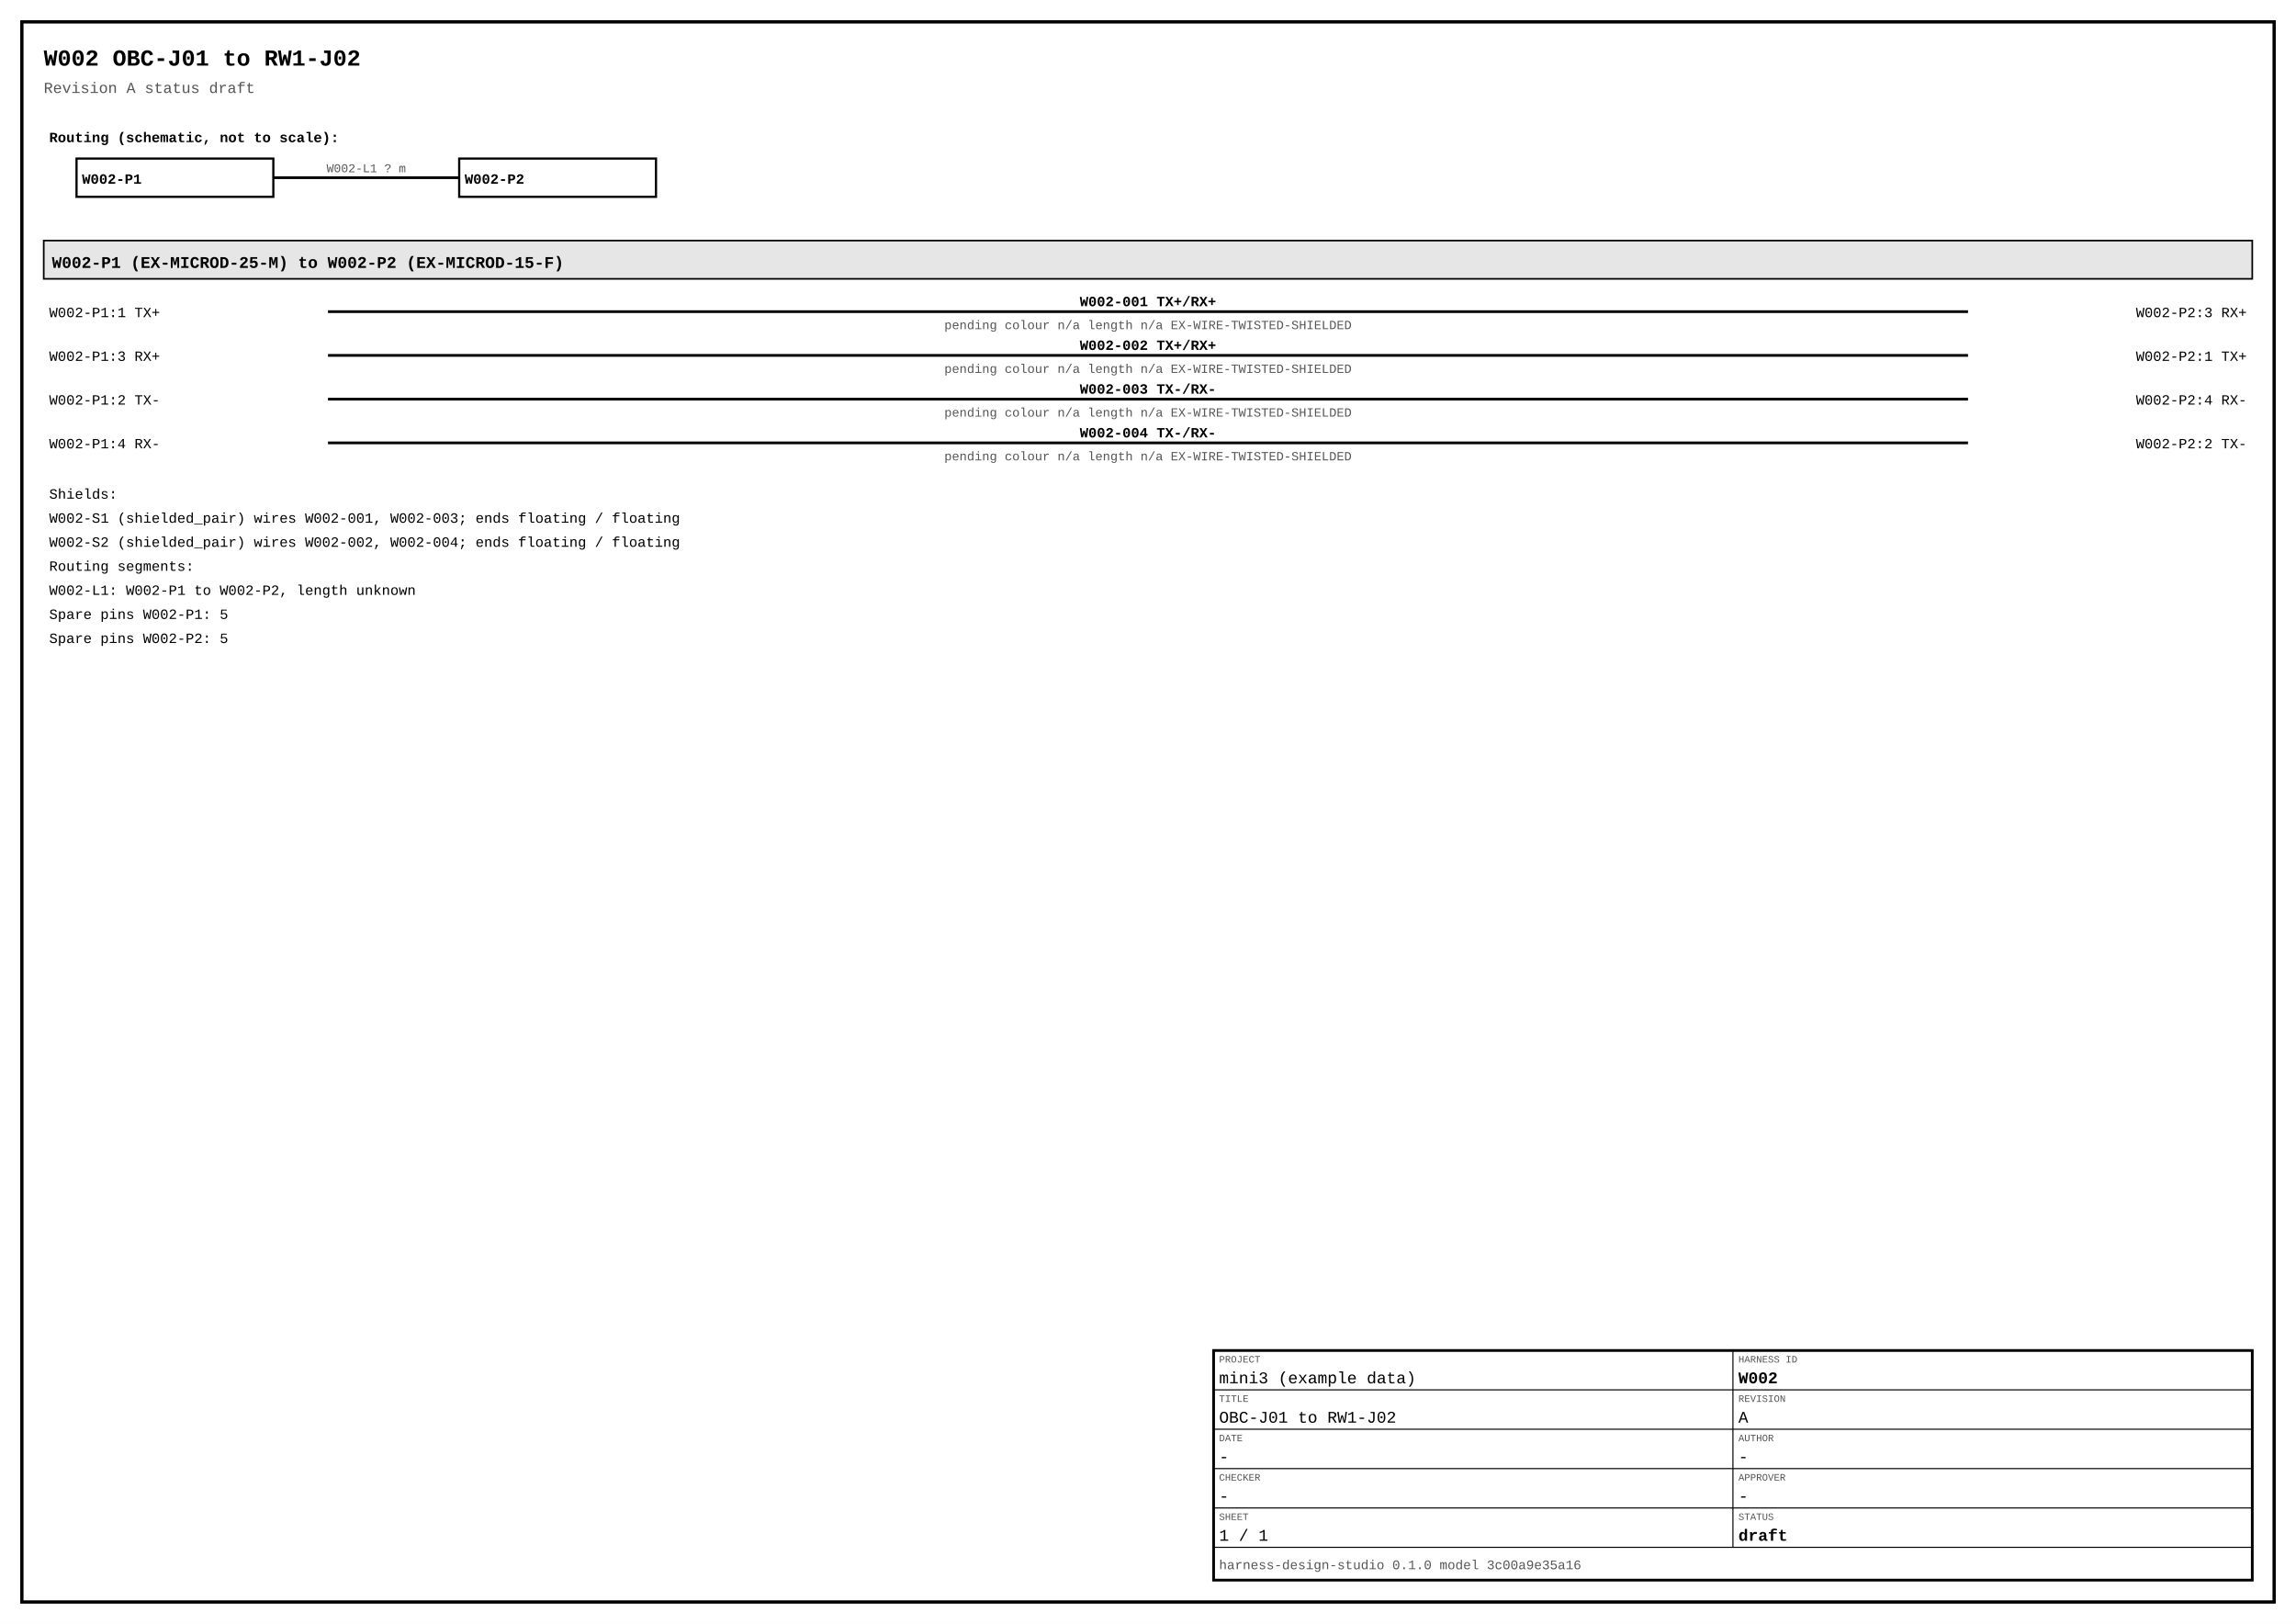
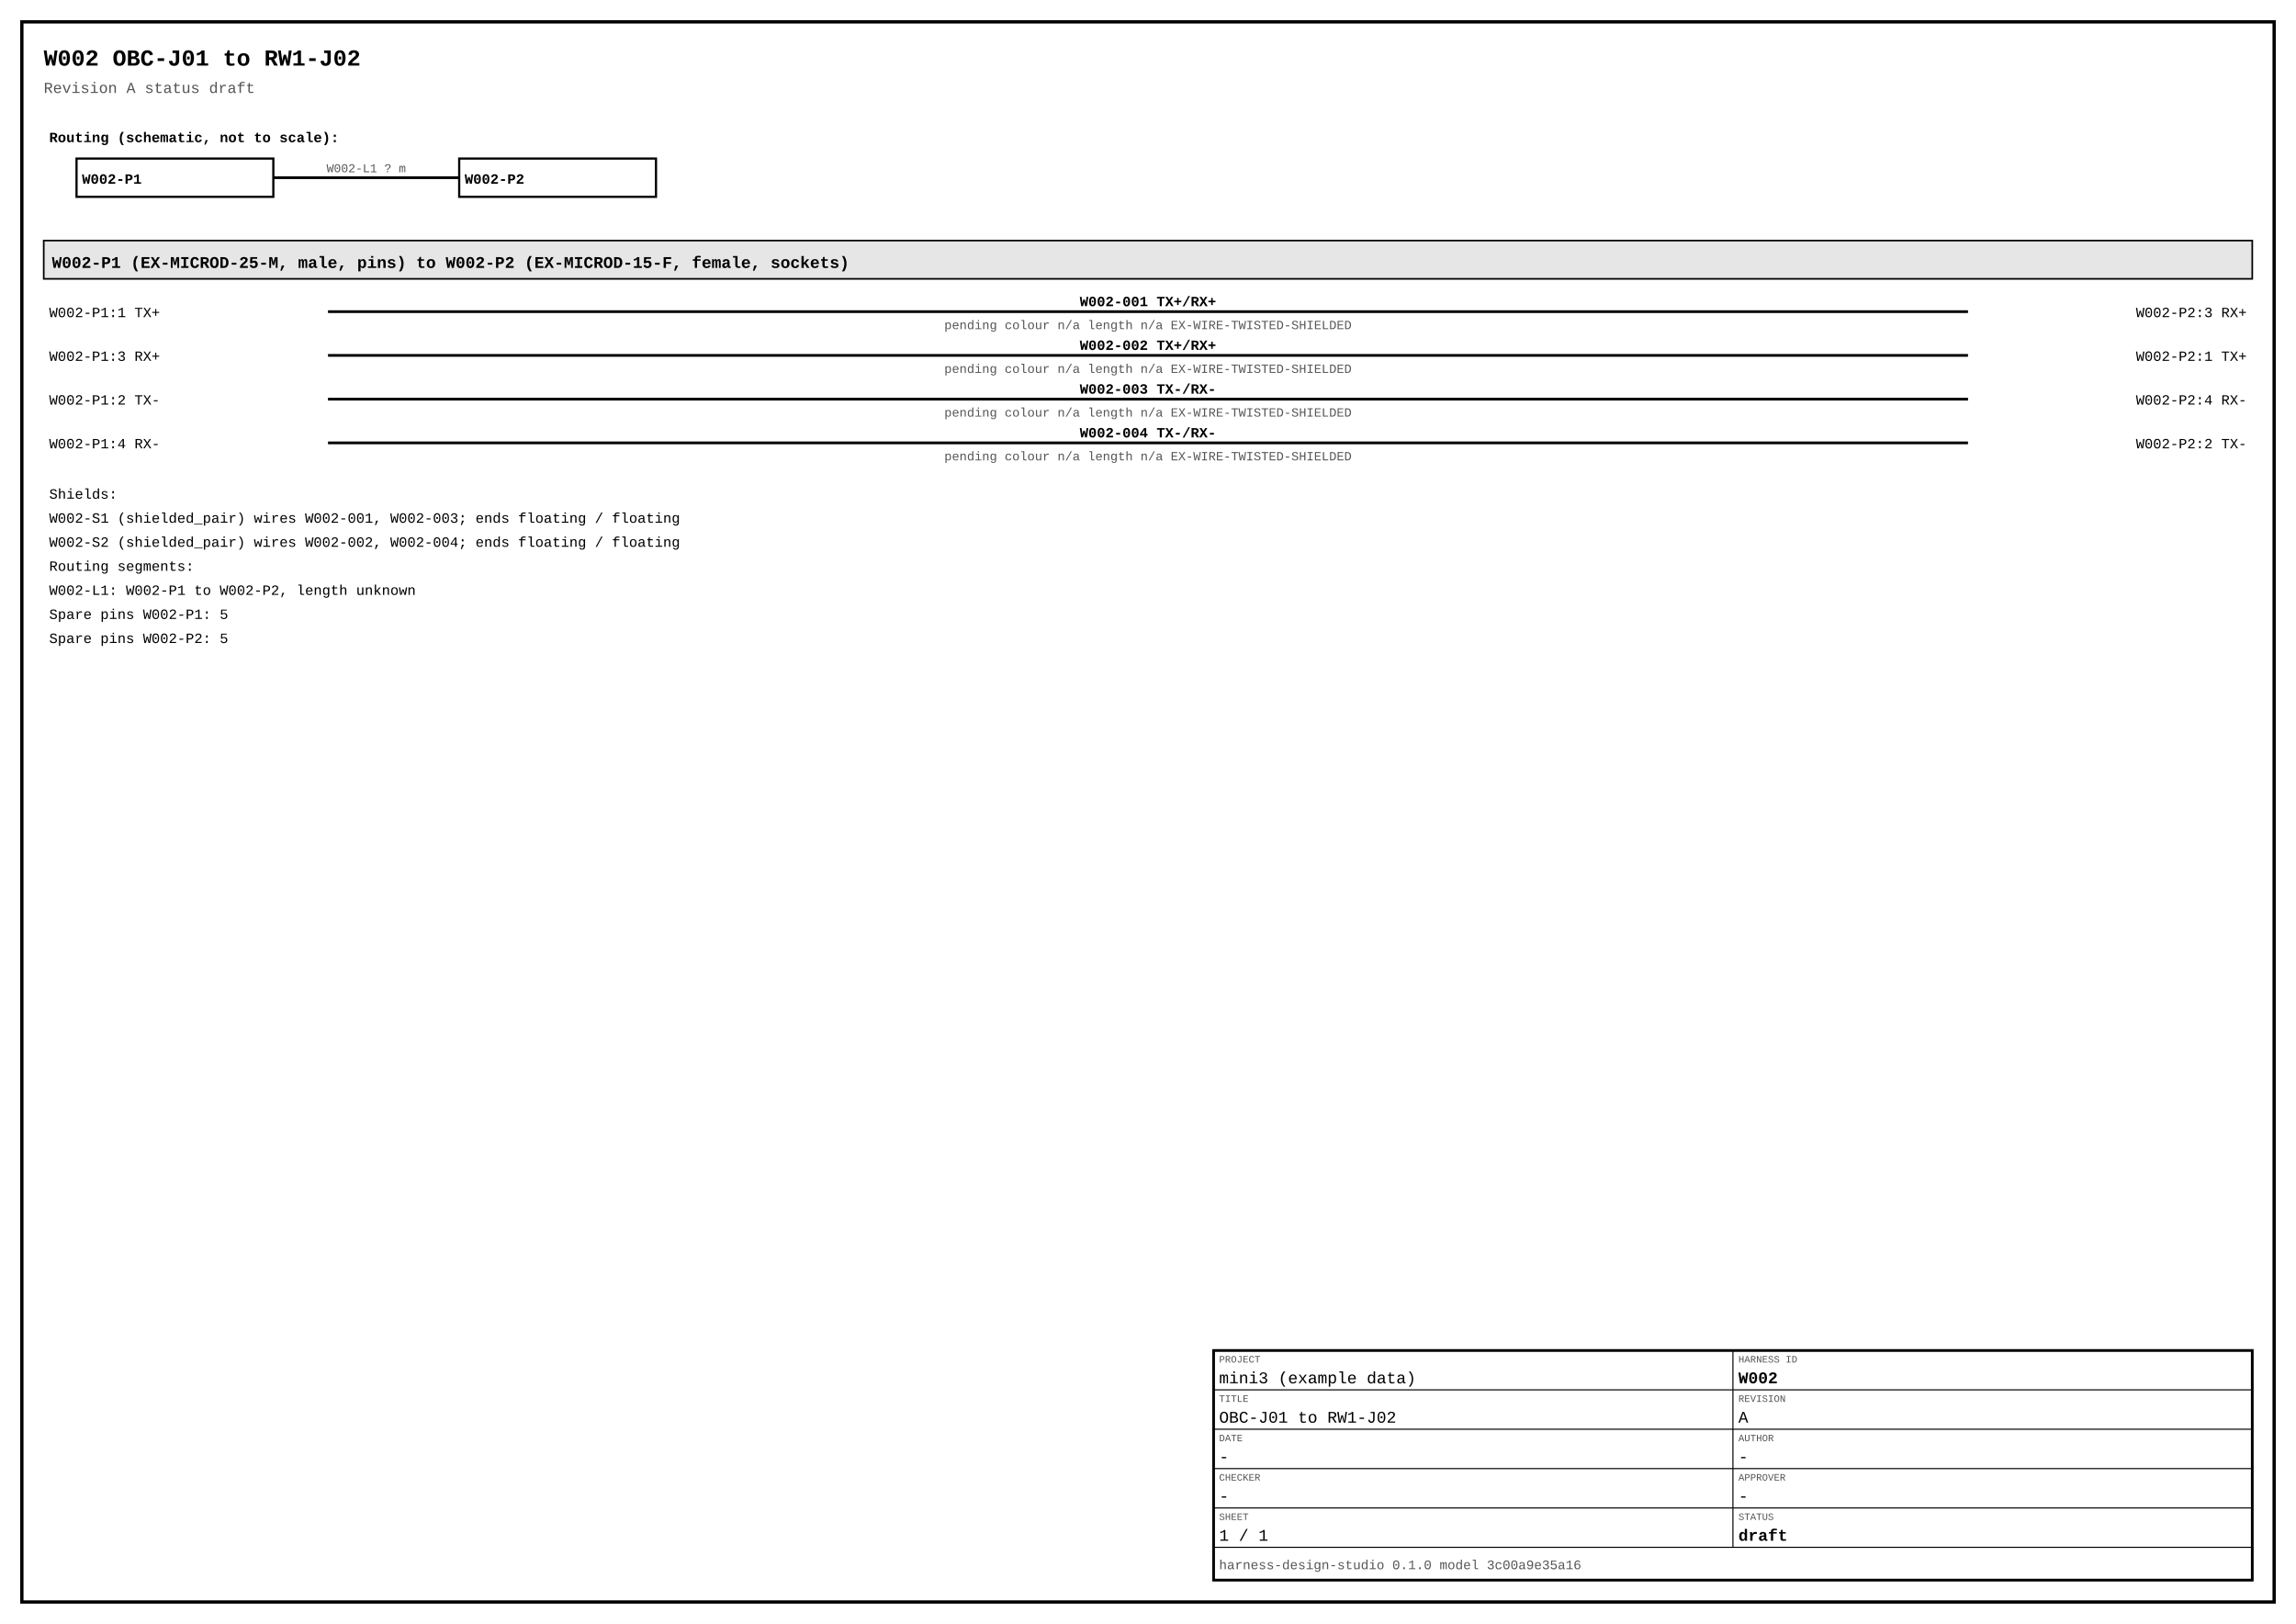
<svg xmlns="http://www.w3.org/2000/svg" width="420mm" height="297mm" viewBox="0 0 420 297" font-family="Courier New, Courier, monospace">
  <rect x="0" y="0" width="420" height="297" fill="#ffffff" />
  <rect x="4" y="4" width="412" height="289" fill="none" stroke="#000000" stroke-width="0.6" />
  <text x="8" y="12" font-size="4.2" font-weight="bold" text-anchor="start" fill="#000000">W002  OBC-J01 to RW1-J02</text>
  <text x="8" y="17" font-size="2.8" text-anchor="start" fill="#555555">Revision A  status draft</text>
  <text x="9" y="26" font-size="2.6" font-weight="bold" text-anchor="start" fill="#000000">Routing (schematic, not to scale):</text>
  <line x1="50" y1="32.5" x2="84" y2="32.5" stroke="#000000" stroke-width="0.5" />
  <text x="67" y="31.5" font-size="2.2" text-anchor="middle" fill="#555555">W002-L1 ? m</text>
  <rect x="14" y="29" width="36" height="7" fill="#ffffff" stroke="#000000" stroke-width="0.4" />
  <text x="15" y="33.6" font-size="2.6" font-weight="bold" text-anchor="start" fill="#000000">W002-P1</text>
  <rect x="84" y="29" width="36" height="7" fill="#ffffff" stroke="#000000" stroke-width="0.4" />
  <text x="85" y="33.6" font-size="2.6" font-weight="bold" text-anchor="start" fill="#000000">W002-P2</text>
  <rect x="8" y="44" width="404" height="7" fill="#e6e6e6" stroke="#000000" stroke-width="0.3" />
-   <text x="9.5" y="49" font-size="3" font-weight="bold" text-anchor="start" fill="#000000">W002-P1 (EX-MICROD-25-M)  to  W002-P2 (EX-MICROD-15-F)</text>
+   <text x="9.5" y="49" font-size="3" font-weight="bold" text-anchor="start" fill="#000000">W002-P1 (EX-MICROD-25-M, male, pins)  to  W002-P2 (EX-MICROD-15-F, female, sockets)</text>
  <text x="9" y="58" font-size="2.6" text-anchor="start" fill="#000000">W002-P1:1 TX+</text>
  <text x="411" y="58" font-size="2.6" text-anchor="end" fill="#000000">W002-P2:3 RX+</text>
  <line x1="60" y1="57" x2="360" y2="57" stroke="#000000" stroke-width="0.5" />
  <text x="210" y="56" font-size="2.6" font-weight="bold" text-anchor="middle" fill="#000000">W002-001  TX+/RX+</text>
  <text x="210" y="60.2" font-size="2.3" text-anchor="middle" fill="#555555">pending  colour n/a  length n/a  EX-WIRE-TWISTED-SHIELDED</text>
  <text x="9" y="66" font-size="2.6" text-anchor="start" fill="#000000">W002-P1:3 RX+</text>
  <text x="411" y="66" font-size="2.6" text-anchor="end" fill="#000000">W002-P2:1 TX+</text>
  <line x1="60" y1="65" x2="360" y2="65" stroke="#000000" stroke-width="0.5" />
  <text x="210" y="64" font-size="2.6" font-weight="bold" text-anchor="middle" fill="#000000">W002-002  TX+/RX+</text>
  <text x="210" y="68.2" font-size="2.3" text-anchor="middle" fill="#555555">pending  colour n/a  length n/a  EX-WIRE-TWISTED-SHIELDED</text>
  <text x="9" y="74" font-size="2.6" text-anchor="start" fill="#000000">W002-P1:2 TX-</text>
  <text x="411" y="74" font-size="2.6" text-anchor="end" fill="#000000">W002-P2:4 RX-</text>
  <line x1="60" y1="73" x2="360" y2="73" stroke="#000000" stroke-width="0.5" />
  <text x="210" y="72" font-size="2.6" font-weight="bold" text-anchor="middle" fill="#000000">W002-003  TX-/RX-</text>
  <text x="210" y="76.2" font-size="2.3" text-anchor="middle" fill="#555555">pending  colour n/a  length n/a  EX-WIRE-TWISTED-SHIELDED</text>
  <text x="9" y="82" font-size="2.6" text-anchor="start" fill="#000000">W002-P1:4 RX-</text>
  <text x="411" y="82" font-size="2.6" text-anchor="end" fill="#000000">W002-P2:2 TX-</text>
  <line x1="60" y1="81" x2="360" y2="81" stroke="#000000" stroke-width="0.5" />
  <text x="210" y="80" font-size="2.6" font-weight="bold" text-anchor="middle" fill="#000000">W002-004  TX-/RX-</text>
  <text x="210" y="84.2" font-size="2.3" text-anchor="middle" fill="#555555">pending  colour n/a  length n/a  EX-WIRE-TWISTED-SHIELDED</text>
  <text x="9" y="91.2" font-size="2.6" text-anchor="start" fill="#000000">Shields:</text>
  <text x="9" y="95.6" font-size="2.6" text-anchor="start" fill="#000000">  W002-S1 (shielded_pair) wires W002-001, W002-003; ends floating / floating</text>
  <text x="9" y="100" font-size="2.6" text-anchor="start" fill="#000000">  W002-S2 (shielded_pair) wires W002-002, W002-004; ends floating / floating</text>
  <text x="9" y="104.4" font-size="2.6" text-anchor="start" fill="#000000">Routing segments:</text>
  <text x="9" y="108.8" font-size="2.6" text-anchor="start" fill="#000000">  W002-L1: W002-P1 to W002-P2, length unknown</text>
  <text x="9" y="113.2" font-size="2.6" text-anchor="start" fill="#000000">Spare pins W002-P1: 5</text>
  <text x="9" y="117.6" font-size="2.6" text-anchor="start" fill="#000000">Spare pins W002-P2: 5</text>
  <rect x="222" y="247" width="190" height="42" fill="none" stroke="#000000" stroke-width="0.5" />
  <line x1="222" y1="247" x2="317" y2="247" stroke="#000000" stroke-width="0.2" />
  <text x="223" y="249.2" font-size="1.8" text-anchor="start" fill="#555555">PROJECT</text>
  <text x="223" y="253" font-size="3" text-anchor="start" fill="#000000">mini3 (example data)</text>
  <line x1="317" y1="247" x2="412" y2="247" stroke="#000000" stroke-width="0.2" />
  <text x="318" y="249.2" font-size="1.8" text-anchor="start" fill="#555555">HARNESS ID</text>
  <text x="318" y="253" font-size="3" font-weight="bold" text-anchor="start" fill="#000000">W002</text>
  <line x1="222" y1="254.2" x2="317" y2="254.2" stroke="#000000" stroke-width="0.2" />
  <text x="223" y="256.4" font-size="1.8" text-anchor="start" fill="#555555">TITLE</text>
  <text x="223" y="260.2" font-size="3" text-anchor="start" fill="#000000">OBC-J01 to RW1-J02</text>
  <line x1="317" y1="254.2" x2="412" y2="254.2" stroke="#000000" stroke-width="0.2" />
  <text x="318" y="256.4" font-size="1.8" text-anchor="start" fill="#555555">REVISION</text>
  <text x="318" y="260.2" font-size="3" text-anchor="start" fill="#000000">A</text>
  <line x1="222" y1="261.4" x2="317" y2="261.4" stroke="#000000" stroke-width="0.2" />
  <text x="223" y="263.6" font-size="1.8" text-anchor="start" fill="#555555">DATE</text>
  <text x="223" y="267.4" font-size="3" text-anchor="start" fill="#000000">-</text>
  <line x1="317" y1="261.4" x2="412" y2="261.4" stroke="#000000" stroke-width="0.2" />
  <text x="318" y="263.6" font-size="1.8" text-anchor="start" fill="#555555">AUTHOR</text>
  <text x="318" y="267.4" font-size="3" text-anchor="start" fill="#000000">-</text>
  <line x1="222" y1="268.6" x2="317" y2="268.6" stroke="#000000" stroke-width="0.2" />
  <text x="223" y="270.8" font-size="1.8" text-anchor="start" fill="#555555">CHECKER</text>
  <text x="223" y="274.6" font-size="3" text-anchor="start" fill="#000000">-</text>
  <line x1="317" y1="268.6" x2="412" y2="268.6" stroke="#000000" stroke-width="0.2" />
  <text x="318" y="270.8" font-size="1.8" text-anchor="start" fill="#555555">APPROVER</text>
  <text x="318" y="274.6" font-size="3" text-anchor="start" fill="#000000">-</text>
  <line x1="222" y1="275.8" x2="317" y2="275.8" stroke="#000000" stroke-width="0.2" />
  <text x="223" y="278" font-size="1.8" text-anchor="start" fill="#555555">SHEET</text>
  <text x="223" y="281.8" font-size="3" text-anchor="start" fill="#000000">1 / 1</text>
  <line x1="317" y1="275.8" x2="412" y2="275.8" stroke="#000000" stroke-width="0.2" />
  <text x="318" y="278" font-size="1.8" text-anchor="start" fill="#555555">STATUS</text>
  <text x="318" y="281.8" font-size="3" font-weight="bold" text-anchor="start" fill="#000000">draft</text>
  <line x1="317" y1="247" x2="317" y2="283" stroke="#000000" stroke-width="0.2" />
  <line x1="222" y1="283" x2="412" y2="283" stroke="#000000" stroke-width="0.2" />
  <text x="223" y="287" font-size="2.4" text-anchor="start" fill="#555555">harness-design-studio 0.1.0 model 3c00a9e35a16</text>
</svg>
